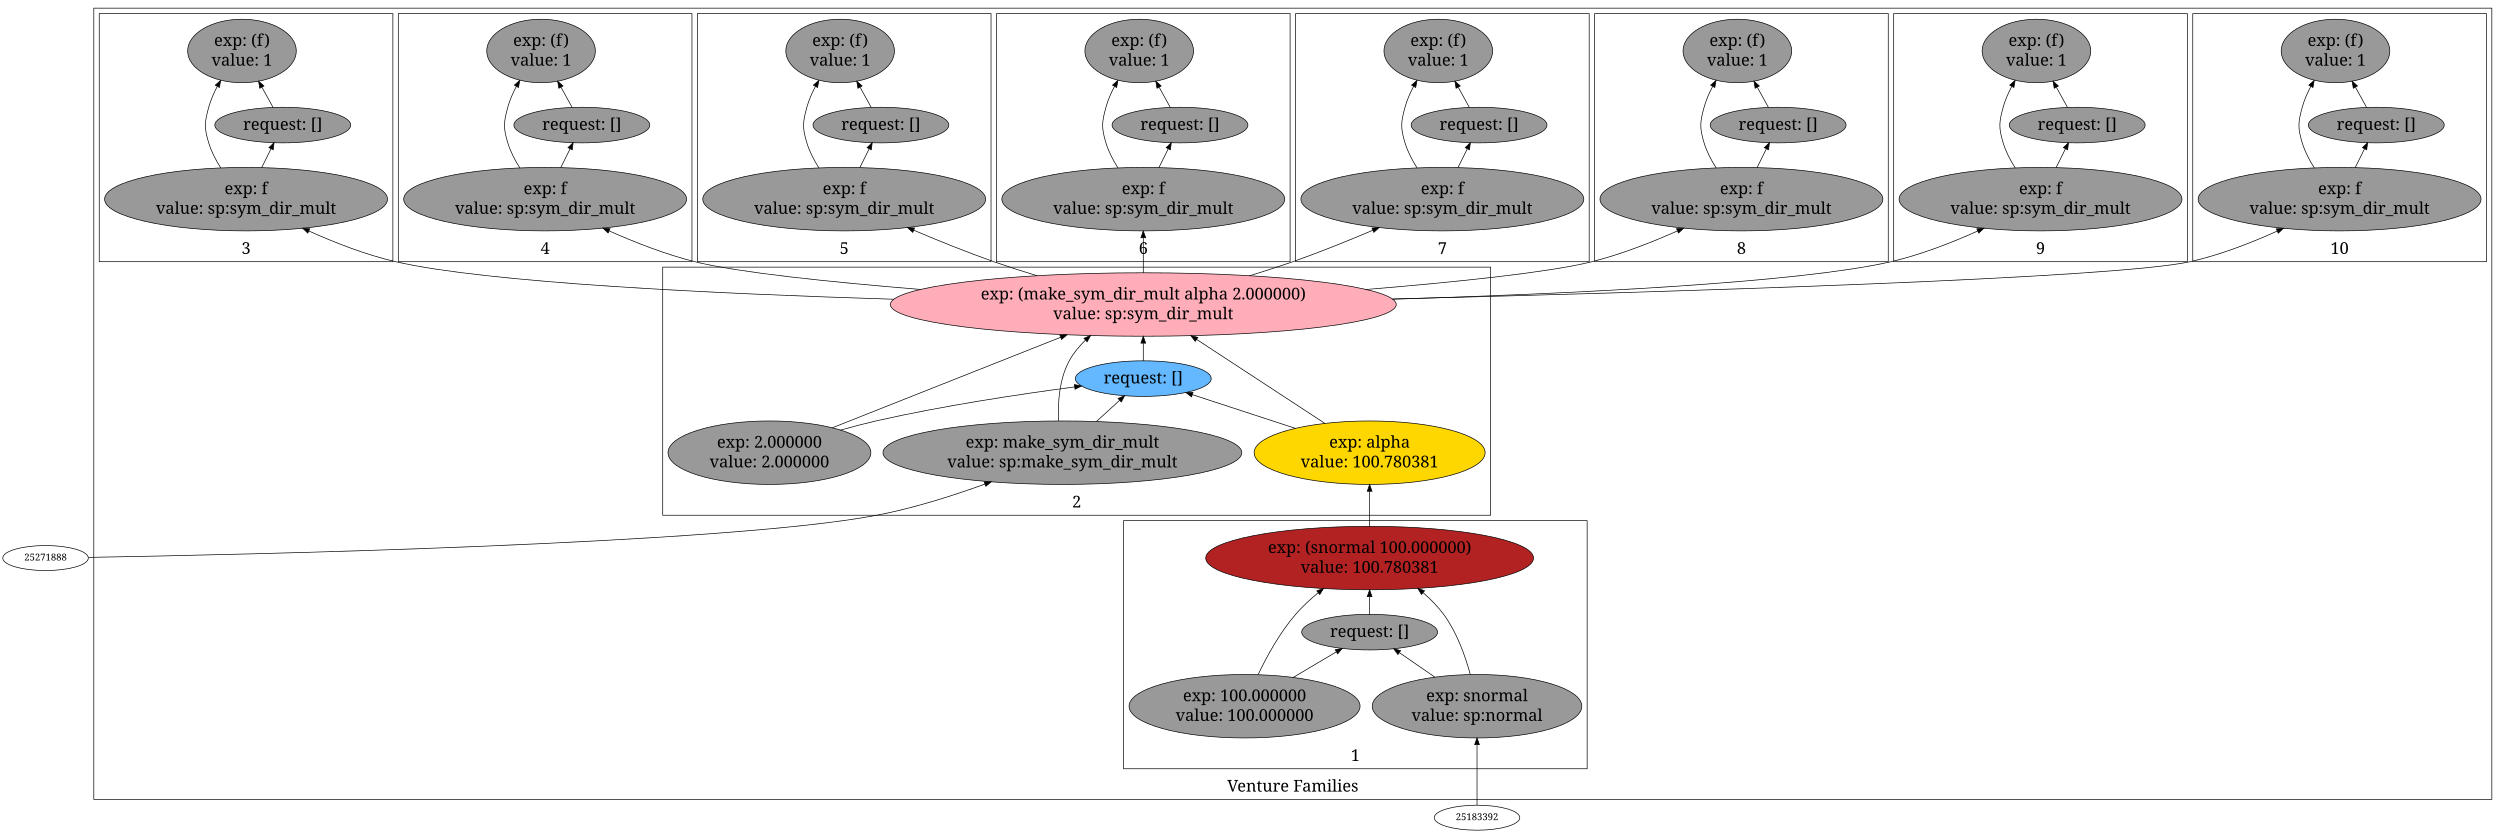
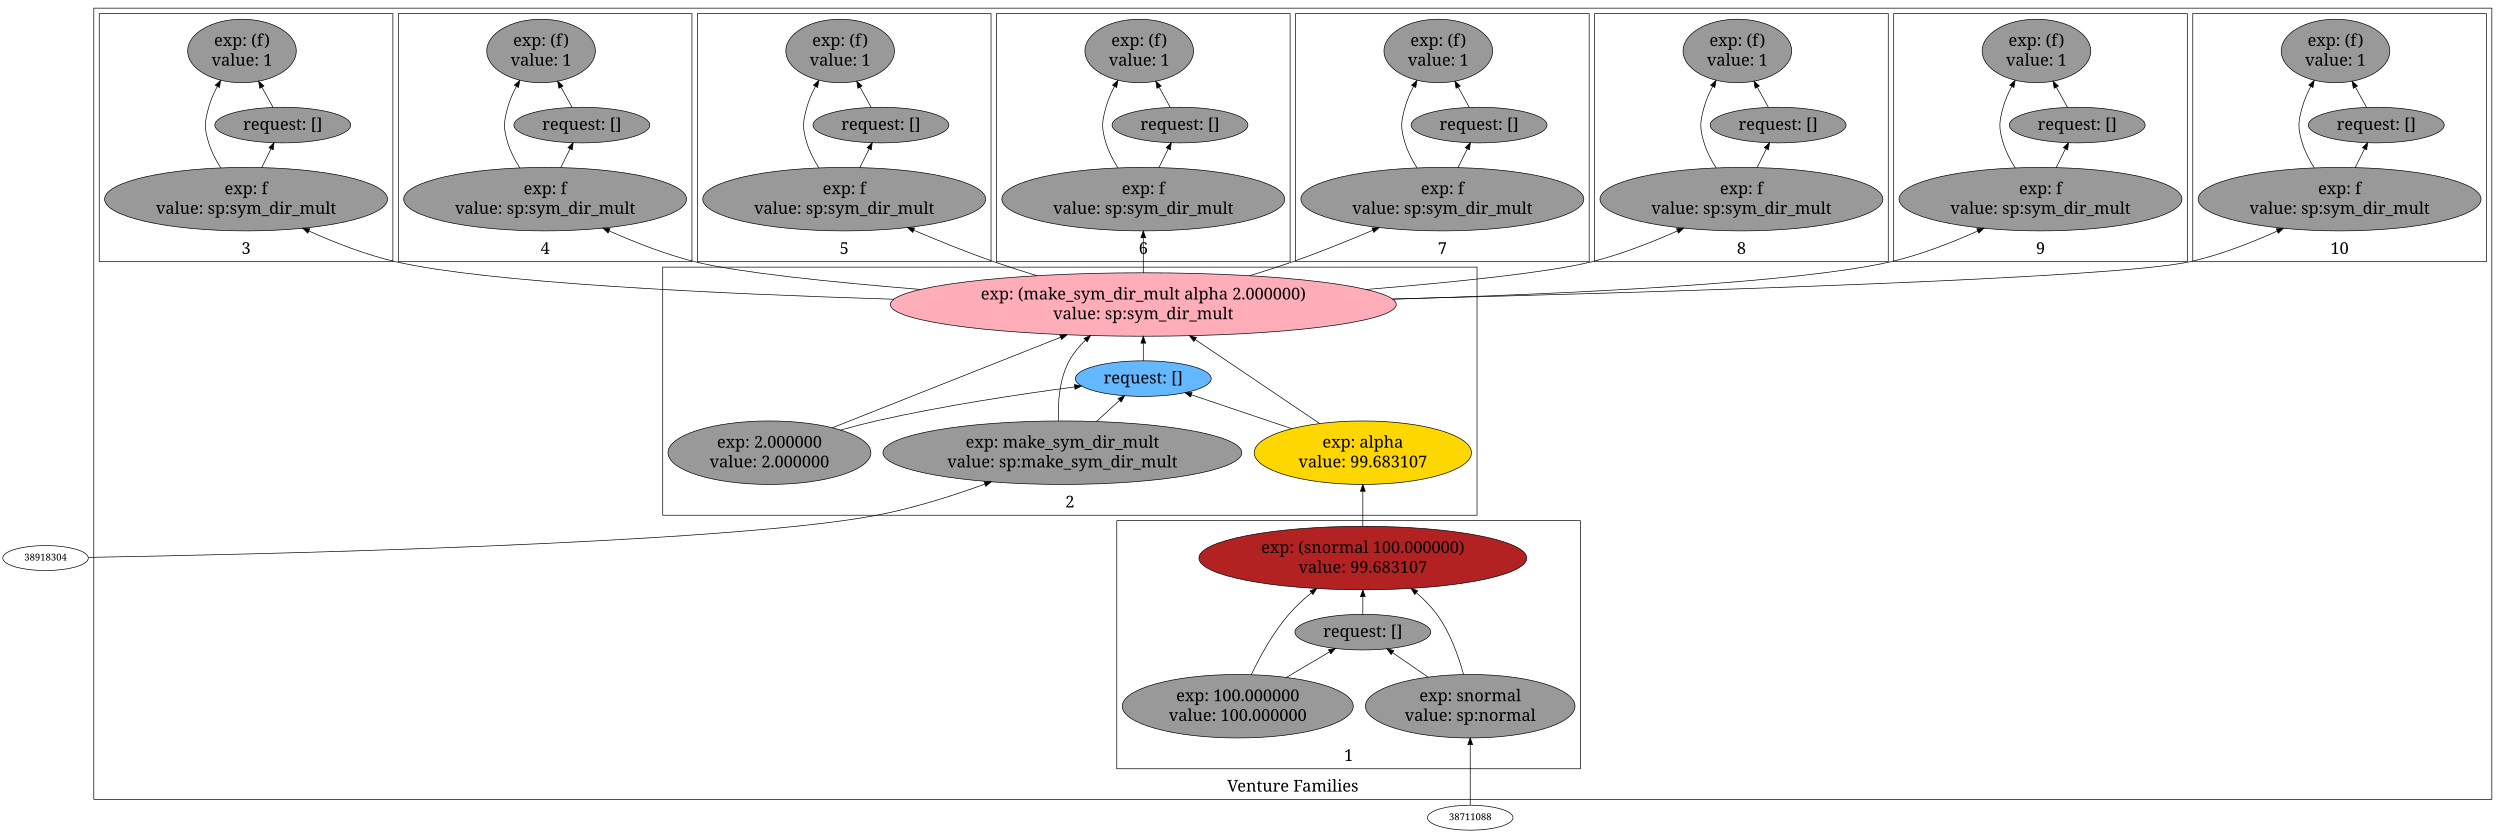
<svg xmlns="http://www.w3.org/2000/svg" width="3678pt" height="1226pt" viewBox="0.00 0.00 3678.00 1226.00">
  <g id="graph1" class="graph" transform="scale(1 1) rotate(0) translate(4 1222)">
    <polygon fill="white" stroke="white" points="-4,5 -4,-1222 3675,-1222 3675,5 -4,5" />
    <g id="graph2" class="cluster">
      <polygon fill="none" stroke="black" points="134,-46 134,-1210 3662,-1210 3662,-46 134,-46" />
      <text text-anchor="middle" x="1898" y="-57.4" font-family="Times Roman,serif" font-size="24.00">Venture Families</text>
    </g>
    <g id="graph3" class="cluster">
-       <polygon fill="none" stroke="black" points="1649,-91 1649,-456 2331,-456 2331,-91 1649,-91" />
-       <text text-anchor="middle" x="1990" y="-102.4" font-family="Times Roman,serif" font-size="24.00">1</text>
+       <polygon fill="none" stroke="black" points="1639,-91 1639,-456 2321,-456 2321,-91 1639,-91" />
+       <text text-anchor="middle" x="1980" y="-102.4" font-family="Times Roman,serif" font-size="24.00">1</text>
    </g>
    <g id="graph4" class="cluster">
-       <polygon fill="none" stroke="black" points="971,-464 971,-829 2189,-829 2189,-464 971,-464" />
-       <text text-anchor="middle" x="1580" y="-475.4" font-family="Times Roman,serif" font-size="24.00">2</text>
+       <polygon fill="none" stroke="black" points="971,-464 971,-829 2169,-829 2169,-464 971,-464" />
+       <text text-anchor="middle" x="1570" y="-475.4" font-family="Times Roman,serif" font-size="24.00">2</text>
    </g>
    <g id="graph5" class="cluster">
      <polygon fill="none" stroke="black" points="142,-837 142,-1202 574,-1202 574,-837 142,-837" />
      <text text-anchor="middle" x="358" y="-848.4" font-family="Times Roman,serif" font-size="24.00">3</text>
    </g>
    <g id="graph6" class="cluster">
      <polygon fill="none" stroke="black" points="582,-837 582,-1202 1014,-1202 1014,-837 582,-837" />
      <text text-anchor="middle" x="798" y="-848.4" font-family="Times Roman,serif" font-size="24.00">4</text>
    </g>
    <g id="graph7" class="cluster">
      <polygon fill="none" stroke="black" points="1022,-837 1022,-1202 1454,-1202 1454,-837 1022,-837" />
      <text text-anchor="middle" x="1238" y="-848.4" font-family="Times Roman,serif" font-size="24.00">5</text>
    </g>
    <g id="graph8" class="cluster">
      <polygon fill="none" stroke="black" points="1462,-837 1462,-1202 1894,-1202 1894,-837 1462,-837" />
      <text text-anchor="middle" x="1678" y="-848.4" font-family="Times Roman,serif" font-size="24.00">6</text>
    </g>
    <g id="graph9" class="cluster">
      <polygon fill="none" stroke="black" points="1902,-837 1902,-1202 2334,-1202 2334,-837 1902,-837" />
      <text text-anchor="middle" x="2118" y="-848.4" font-family="Times Roman,serif" font-size="24.00">7</text>
    </g>
    <g id="graph10" class="cluster">
      <polygon fill="none" stroke="black" points="2342,-837 2342,-1202 2774,-1202 2774,-837 2342,-837" />
      <text text-anchor="middle" x="2558" y="-848.4" font-family="Times Roman,serif" font-size="24.00">8</text>
    </g>
    <g id="graph11" class="cluster">
      <polygon fill="none" stroke="black" points="2782,-837 2782,-1202 3214,-1202 3214,-837 2782,-837" />
      <text text-anchor="middle" x="2998" y="-848.4" font-family="Times Roman,serif" font-size="24.00">9</text>
    </g>
    <g id="graph12" class="cluster">
      <polygon fill="none" stroke="black" points="3222,-837 3222,-1202 3654,-1202 3654,-837 3222,-837" />
      <text text-anchor="middle" x="3438" y="-848.4" font-family="Times Roman,serif" font-size="24.00">10</text>
    </g>
    <g id="node3" class="node">
-       <ellipse fill="firebrick" stroke="black" cx="2011" cy="-401" rx="241.123" ry="46.669" />
-       <text text-anchor="middle" x="2011" y="-408.4" font-family="Times Roman,serif" font-size="24.00">exp: (snormal 100.000000)</text>
-       <text text-anchor="middle" x="2011" y="-379.4" font-family="Times Roman,serif" font-size="24.00">value: 100.780381</text>
+       <ellipse fill="firebrick" stroke="black" cx="2001" cy="-401" rx="241.123" ry="46.669" />
+       <text text-anchor="middle" x="2001" y="-408.4" font-family="Times Roman,serif" font-size="24.00">exp: (snormal 100.000000)</text>
+       <text text-anchor="middle" x="2001" y="-379.4" font-family="Times Roman,serif" font-size="24.00">value: 99.683107</text>
    </g>
    <g id="node11" class="node">
-       <ellipse fill="gold" stroke="black" cx="2011" cy="-556" rx="169.913" ry="46.669" />
-       <text text-anchor="middle" x="2011" y="-563.4" font-family="Times Roman,serif" font-size="24.00">exp: alpha</text>
-       <text text-anchor="middle" x="2011" y="-534.4" font-family="Times Roman,serif" font-size="24.00">value: 100.780381</text>
-     </g>
-     <g id="edge31" class="edge">
-       <path fill="none" stroke="black" d="M2011,-447.505C2011,-463.677 2011,-482.005 2011,-498.933" />
-       <polygon fill="black" stroke="black" points="2007.5,-499.26 2011,-509.26 2014.5,-499.26 2007.5,-499.26" />
+       <ellipse fill="gold" stroke="black" cx="2001" cy="-556" rx="159.806" ry="46.669" />
+       <text text-anchor="middle" x="2001" y="-563.4" font-family="Times Roman,serif" font-size="24.00">exp: alpha</text>
+       <text text-anchor="middle" x="2001" y="-534.4" font-family="Times Roman,serif" font-size="24.00">value: 99.683107</text>
+     </g>
+     <g id="edge23" class="edge">
+       <path fill="none" stroke="black" d="M2001,-447.505C2001,-463.677 2001,-482.005 2001,-498.933" />
+       <polygon fill="black" stroke="black" points="1997.5,-499.26 2001,-509.26 2004.5,-499.26 1997.5,-499.26" />
    </g>
    <g id="node4" class="node">
-       <ellipse fill="#999999" stroke="black" cx="2011" cy="-292" rx="99.91" ry="26.163" />
-       <text text-anchor="middle" x="2011" y="-284.9" font-family="Times Roman,serif" font-size="24.00">request: []</text>
-     </g>
-     <g id="edge105" class="edge">
-       <path fill="none" stroke="black" d="M2011,-318.108C2011,-325.979 2011,-334.946 2011,-344.005" />
-       <polygon fill="black" stroke="black" points="2007.5,-344.218 2011,-354.218 2014.5,-344.218 2007.5,-344.218" />
+       <ellipse fill="#999999" stroke="black" cx="2001" cy="-292" rx="99.91" ry="26.163" />
+       <text text-anchor="middle" x="2001" y="-284.9" font-family="Times Roman,serif" font-size="24.00">request: []</text>
+     </g>
+     <g id="edge97" class="edge">
+       <path fill="none" stroke="black" d="M2001,-318.108C2001,-325.979 2001,-334.946 2001,-344.005" />
+       <polygon fill="black" stroke="black" points="1997.5,-344.218 2001,-354.218 2004.5,-344.218 1997.5,-344.218" />
    </g>
    <g id="node5" class="node">
-       <ellipse fill="#999999" stroke="black" cx="2169" cy="-183" rx="154.149" ry="46.669" />
-       <text text-anchor="middle" x="2169" y="-190.4" font-family="Times Roman,serif" font-size="24.00">exp: snormal</text>
-       <text text-anchor="middle" x="2169" y="-161.4" font-family="Times Roman,serif" font-size="24.00">value: sp:normal</text>
+       <ellipse fill="#999999" stroke="black" cx="2159" cy="-183" rx="154.149" ry="46.669" />
+       <text text-anchor="middle" x="2159" y="-190.4" font-family="Times Roman,serif" font-size="24.00">exp: snormal</text>
+       <text text-anchor="middle" x="2159" y="-161.4" font-family="Times Roman,serif" font-size="24.00">value: sp:normal</text>
+     </g>
+     <g id="edge87" class="edge">
+       <path fill="none" stroke="black" d="M2149.12,-229.623C2141.63,-257.217 2129.28,-291.787 2110,-318 2101.47,-329.599 2090.88,-340.353 2079.68,-350.014" />
+       <polygon fill="black" stroke="black" points="2077.3,-347.44 2071.85,-356.524 2081.78,-352.823 2077.3,-347.44" />
+     </g>
+     <g id="edge89" class="edge">
+       <path fill="none" stroke="black" d="M2097.01,-225.767C2079.65,-237.744 2061.14,-250.514 2045.05,-261.614" />
+       <polygon fill="black" stroke="black" points="2042.62,-259.033 2036.38,-267.592 2046.6,-264.795 2042.62,-259.033" />
+     </g>
+     <g id="node6" class="node">
+       <ellipse fill="#999999" stroke="black" cx="1817" cy="-183" rx="169.913" ry="46.669" />
+       <text text-anchor="middle" x="1817" y="-190.4" font-family="Times Roman,serif" font-size="24.00">exp: 100.000000</text>
+       <text text-anchor="middle" x="1817" y="-161.4" font-family="Times Roman,serif" font-size="24.00">value: 100.000000</text>
+     </g>
+     <g id="edge93" class="edge">
+       <path fill="none" stroke="black" d="M1836.89,-229.45C1850.06,-256.982 1869.1,-291.547 1892,-318 1901.83,-329.359 1913.45,-340.165 1925.37,-350" />
+       <polygon fill="black" stroke="black" points="1923.25,-352.783 1933.23,-356.319 1927.63,-347.326 1923.25,-352.783" />
    </g>
    <g id="edge95" class="edge">
-       <path fill="none" stroke="black" d="M2159.12,-229.623C2151.63,-257.217 2139.28,-291.787 2120,-318 2111.47,-329.599 2100.88,-340.353 2089.68,-350.014" />
-       <polygon fill="black" stroke="black" points="2087.3,-347.44 2081.85,-356.524 2091.78,-352.823 2087.3,-347.44" />
-     </g>
-     <g id="edge97" class="edge">
-       <path fill="none" stroke="black" d="M2107.01,-225.767C2089.65,-237.744 2071.14,-250.514 2055.05,-261.614" />
-       <polygon fill="black" stroke="black" points="2052.62,-259.033 2046.38,-267.592 2056.6,-264.795 2052.62,-259.033" />
-     </g>
-     <g id="node6" class="node">
-       <ellipse fill="#999999" stroke="black" cx="1827" cy="-183" rx="169.913" ry="46.669" />
-       <text text-anchor="middle" x="1827" y="-190.4" font-family="Times Roman,serif" font-size="24.00">exp: 100.000000</text>
-       <text text-anchor="middle" x="1827" y="-161.4" font-family="Times Roman,serif" font-size="24.00">value: 100.000000</text>
-     </g>
-     <g id="edge101" class="edge">
-       <path fill="none" stroke="black" d="M1846.89,-229.45C1860.06,-256.982 1879.1,-291.547 1902,-318 1911.83,-329.359 1923.45,-340.165 1935.37,-350" />
-       <polygon fill="black" stroke="black" points="1933.25,-352.783 1943.23,-356.319 1937.63,-347.326 1933.25,-352.783" />
-     </g>
-     <g id="edge103" class="edge">
-       <path fill="none" stroke="black" d="M1898.4,-225.298C1919.69,-237.909 1942.53,-251.438 1962.03,-262.993" />
-       <polygon fill="black" stroke="black" points="1960.36,-266.067 1970.74,-268.153 1963.92,-260.045 1960.36,-266.067" />
+       <path fill="none" stroke="black" d="M1888.4,-225.298C1909.69,-237.909 1932.53,-251.438 1952.03,-262.993" />
+       <polygon fill="black" stroke="black" points="1950.36,-266.067 1960.74,-268.153 1953.92,-260.045 1950.36,-266.067" />
    </g>
    <g id="node8" class="node">
      <ellipse fill="#ffaeb9" stroke="black" cx="1678" cy="-774" rx="372.145" ry="46.669" />
      <text text-anchor="middle" x="1678" y="-781.4" font-family="Times Roman,serif" font-size="24.00">exp: (make_sym_dir_mult alpha 2.000000)</text>
      <text text-anchor="middle" x="1678" y="-752.4" font-family="Times Roman,serif" font-size="24.00">value: sp:sym_dir_mult</text>
    </g>
    <g id="node16" class="node">
      <ellipse fill="#999999" stroke="black" cx="358" cy="-929" rx="208.096" ry="46.669" />
      <text text-anchor="middle" x="358" y="-936.4" font-family="Times Roman,serif" font-size="24.00">exp: f</text>
      <text text-anchor="middle" x="358" y="-907.4" font-family="Times Roman,serif" font-size="24.00">value: sp:sym_dir_mult</text>
    </g>
-     <g id="edge43" class="edge">
+     <g id="edge67" class="edge">
      <path fill="none" stroke="black" d="M1311.09,-781.748C1046.35,-789.847 712.786,-805.917 578,-837 534.584,-847.012 488.791,-864.866 450.292,-882.198" />
      <polygon fill="black" stroke="black" points="448.826,-879.02 441.178,-886.352 451.729,-885.389 448.826,-879.02" />
    </g>
    <g id="node20" class="node">
      <ellipse fill="#999999" stroke="black" cx="798" cy="-929" rx="208.096" ry="46.669" />
      <text text-anchor="middle" x="798" y="-936.4" font-family="Times Roman,serif" font-size="24.00">exp: f</text>
      <text text-anchor="middle" x="798" y="-907.4" font-family="Times Roman,serif" font-size="24.00">value: sp:sym_dir_mult</text>
    </g>
-     <g id="edge17" class="edge">
+     <g id="edge75" class="edge">
      <path fill="none" stroke="black" d="M1350.62,-796.101C1217.97,-806.964 1081.29,-821.134 1018,-837 975.52,-847.649 930.581,-865.207 892.47,-882.145" />
      <polygon fill="black" stroke="black" points="890.618,-879.14 882.934,-886.433 893.489,-885.524 890.618,-879.14" />
    </g>
    <g id="node24" class="node">
      <ellipse fill="#999999" stroke="black" cx="1238" cy="-929" rx="208.096" ry="46.669" />
      <text text-anchor="middle" x="1238" y="-936.4" font-family="Times Roman,serif" font-size="24.00">exp: f</text>
      <text text-anchor="middle" x="1238" y="-907.4" font-family="Times Roman,serif" font-size="24.00">value: sp:sym_dir_mult</text>
    </g>
-     <g id="edge51" class="edge">
+     <g id="edge83" class="edge">
      <path fill="none" stroke="black" d="M1521.94,-816.234C1500.33,-822.794 1478.52,-829.797 1458,-837 1419.02,-850.68 1377,-867.674 1340.23,-883.321" />
      <polygon fill="black" stroke="black" points="1338.82,-880.117 1331,-887.267 1341.57,-886.554 1338.82,-880.117" />
    </g>
    <g id="node28" class="node">
      <ellipse fill="#999999" stroke="black" cx="1678" cy="-929" rx="208.096" ry="46.669" />
      <text text-anchor="middle" x="1678" y="-936.4" font-family="Times Roman,serif" font-size="24.00">exp: f</text>
      <text text-anchor="middle" x="1678" y="-907.4" font-family="Times Roman,serif" font-size="24.00">value: sp:sym_dir_mult</text>
    </g>
-     <g id="edge59" class="edge">
+     <g id="edge103" class="edge">
      <path fill="none" stroke="black" d="M1678,-820.505C1678,-836.677 1678,-855.005 1678,-871.933" />
      <polygon fill="black" stroke="black" points="1674.5,-872.26 1678,-882.26 1681.5,-872.26 1674.5,-872.26" />
    </g>
    <g id="node32" class="node">
      <ellipse fill="#999999" stroke="black" cx="2118" cy="-929" rx="208.096" ry="46.669" />
      <text text-anchor="middle" x="2118" y="-936.4" font-family="Times Roman,serif" font-size="24.00">exp: f</text>
      <text text-anchor="middle" x="2118" y="-907.4" font-family="Times Roman,serif" font-size="24.00">value: sp:sym_dir_mult</text>
    </g>
-     <g id="edge67" class="edge">
+     <g id="edge51" class="edge">
      <path fill="none" stroke="black" d="M1834.06,-816.234C1855.67,-822.794 1877.48,-829.797 1898,-837 1936.98,-850.68 1979,-867.674 2015.77,-883.321" />
      <polygon fill="black" stroke="black" points="2014.43,-886.554 2025,-887.267 2017.18,-880.117 2014.43,-886.554" />
    </g>
    <g id="node36" class="node">
      <ellipse fill="#999999" stroke="black" cx="2558" cy="-929" rx="208.096" ry="46.669" />
      <text text-anchor="middle" x="2558" y="-936.4" font-family="Times Roman,serif" font-size="24.00">exp: f</text>
      <text text-anchor="middle" x="2558" y="-907.4" font-family="Times Roman,serif" font-size="24.00">value: sp:sym_dir_mult</text>
    </g>
-     <g id="edge83" class="edge">
+     <g id="edge59" class="edge">
      <path fill="none" stroke="black" d="M2005.38,-796.101C2138.03,-806.964 2274.71,-821.134 2338,-837 2380.48,-847.649 2425.42,-865.207 2463.53,-882.145" />
      <polygon fill="black" stroke="black" points="2462.51,-885.524 2473.07,-886.433 2465.38,-879.14 2462.51,-885.524" />
    </g>
    <g id="node40" class="node">
      <ellipse fill="#999999" stroke="black" cx="2998" cy="-929" rx="208.096" ry="46.669" />
      <text text-anchor="middle" x="2998" y="-936.4" font-family="Times Roman,serif" font-size="24.00">exp: f</text>
      <text text-anchor="middle" x="2998" y="-907.4" font-family="Times Roman,serif" font-size="24.00">value: sp:sym_dir_mult</text>
    </g>
-     <g id="edge91" class="edge">
+     <g id="edge43" class="edge">
      <path fill="none" stroke="black" d="M2044.91,-781.748C2309.65,-789.847 2643.21,-805.917 2778,-837 2821.42,-847.012 2867.21,-864.866 2905.71,-882.198" />
      <polygon fill="black" stroke="black" points="2904.27,-885.389 2914.82,-886.352 2907.17,-879.02 2904.27,-885.389" />
    </g>
    <g id="node44" class="node">
      <ellipse fill="#999999" stroke="black" cx="3438" cy="-929" rx="208.096" ry="46.669" />
      <text text-anchor="middle" x="3438" y="-936.4" font-family="Times Roman,serif" font-size="24.00">exp: f</text>
      <text text-anchor="middle" x="3438" y="-907.4" font-family="Times Roman,serif" font-size="24.00">value: sp:sym_dir_mult</text>
    </g>
-     <g id="edge75" class="edge">
+     <g id="edge35" class="edge">
      <path fill="none" stroke="black" d="M2044.57,-782.196C2463.83,-792.642 3106.94,-812.341 3218,-837 3261.68,-846.699 3307.7,-864.608 3346.29,-882.065" />
      <polygon fill="black" stroke="black" points="3344.87,-885.266 3355.42,-886.25 3347.79,-878.902 3344.87,-885.266" />
    </g>
    <g id="node9" class="node">
      <ellipse fill="#63b8ff" stroke="black" cx="1678" cy="-665" rx="99.91" ry="26.163" />
      <text text-anchor="middle" x="1678" y="-657.9" font-family="Times Roman,serif" font-size="24.00">request: []</text>
    </g>
-     <g id="edge37" class="edge">
+     <g id="edge29" class="edge">
      <path fill="none" stroke="black" d="M1678,-691.108C1678,-698.979 1678,-707.946 1678,-717.005" />
      <polygon fill="black" stroke="black" points="1674.5,-717.218 1678,-727.218 1681.5,-717.218 1674.5,-717.218" />
    </g>
    <g id="node10" class="node">
      <ellipse fill="#999999" stroke="black" cx="1559" cy="-556" rx="263.958" ry="46.669" />
      <text text-anchor="middle" x="1559" y="-563.4" font-family="Times Roman,serif" font-size="24.00">exp: make_sym_dir_mult</text>
      <text text-anchor="middle" x="1559" y="-534.4" font-family="Times Roman,serif" font-size="24.00">value: sp:make_sym_dir_mult</text>
    </g>
-     <g id="edge21" class="edge">
+     <g id="edge13" class="edge">
      <path fill="none" stroke="black" d="M1553.28,-602.716C1552.1,-630.015 1554.49,-664.247 1569,-691 1575.14,-702.33 1583.57,-712.582 1593.04,-721.705" />
      <polygon fill="black" stroke="black" points="1590.71,-724.318 1600.46,-728.46 1595.42,-719.141 1590.71,-724.318" />
    </g>
-     <g id="edge23" class="edge">
+     <g id="edge15" class="edge">
      <path fill="none" stroke="black" d="M1609.12,-601.91C1620.57,-612.397 1632.5,-623.32 1643.14,-633.071" />
      <polygon fill="black" stroke="black" points="1640.9,-635.768 1650.64,-639.942 1645.63,-630.606 1640.9,-635.768" />
    </g>
-     <g id="edge27" class="edge">
-       <path fill="none" stroke="black" d="M1945.21,-599.07C1891.03,-634.537 1814.07,-684.921 1756.64,-722.515" />
-       <polygon fill="black" stroke="black" points="1754.41,-719.794 1747.96,-728.199 1758.25,-725.65 1754.41,-719.794" />
-     </g>
-     <g id="edge29" class="edge">
-       <path fill="none" stroke="black" d="M1901.96,-591.691C1852.13,-608.003 1794.47,-626.877 1750.13,-641.389" />
-       <polygon fill="black" stroke="black" points="1749.01,-638.073 1740.6,-644.51 1751.19,-644.725 1749.01,-638.073" />
+     <g id="edge19" class="edge">
+       <path fill="none" stroke="black" d="M1937.57,-598.81C1885.06,-634.252 1810.28,-684.721 1754.46,-722.393" />
+       <polygon fill="black" stroke="black" points="1752.35,-719.594 1746.02,-728.09 1756.27,-725.396 1752.35,-719.594" />
+     </g>
+     <g id="edge21" class="edge">
+       <path fill="none" stroke="black" d="M1896.58,-591.239C1848.26,-607.545 1792.11,-626.493 1748.82,-641.1" />
+       <polygon fill="black" stroke="black" points="1747.59,-637.823 1739.23,-644.337 1749.82,-644.456 1747.59,-637.823" />
    </g>
    <g id="node12" class="node">
      <ellipse fill="#999999" stroke="black" cx="1128" cy="-556" rx="149.2" ry="46.669" />
      <text text-anchor="middle" x="1128" y="-563.4" font-family="Times Roman,serif" font-size="24.00">exp: 2.000000</text>
      <text text-anchor="middle" x="1128" y="-534.4" font-family="Times Roman,serif" font-size="24.00">value: 2.000000</text>
    </g>
-     <g id="edge33" class="edge">
+     <g id="edge25" class="edge">
      <path fill="none" stroke="black" d="M1220.37,-592.611C1312.64,-629.187 1454.99,-685.608 1556.41,-725.806" />
      <polygon fill="black" stroke="black" points="1555.2,-729.091 1565.79,-729.522 1557.78,-722.584 1555.2,-729.091" />
    </g>
-     <g id="edge35" class="edge">
+     <g id="edge27" class="edge">
      <path fill="none" stroke="black" d="M1232.45,-589.184C1250.21,-594.219 1268.56,-599.044 1286,-603 1383.95,-625.212 1497.44,-642.23 1577.03,-652.768" />
      <polygon fill="black" stroke="black" points="1576.68,-656.252 1587.05,-654.084 1577.59,-649.312 1576.68,-656.252" />
    </g>
    <g id="node14" class="node">
      <ellipse fill="#999999" stroke="black" cx="352" cy="-1147" rx="79.903" ry="46.669" />
      <text text-anchor="middle" x="352" y="-1154.4" font-family="Times Roman,serif" font-size="24.00">exp: (f)</text>
      <text text-anchor="middle" x="352" y="-1125.4" font-family="Times Roman,serif" font-size="24.00">value: 1</text>
    </g>
    <g id="node15" class="node">
      <ellipse fill="#999999" stroke="black" cx="412" cy="-1038" rx="99.91" ry="26.163" />
      <text text-anchor="middle" x="412" y="-1030.9" font-family="Times Roman,serif" font-size="24.00">request: []</text>
    </g>
-     <g id="edge45" class="edge">
+     <g id="edge69" class="edge">
      <path fill="none" stroke="black" d="M397.781,-1063.83C392.849,-1072.79 387.122,-1083.19 381.423,-1093.55" />
      <polygon fill="black" stroke="black" points="378.198,-1092.15 376.442,-1102.6 384.331,-1095.52 378.198,-1092.15" />
    </g>
-     <g id="edge39" class="edge">
+     <g id="edge63" class="edge">
      <path fill="none" stroke="black" d="M320.847,-974.855C313.514,-986.341 306.889,-999.09 303,-1012 296.334,-1034.13 296.91,-1041.71 303,-1064 305.869,-1074.5 310.447,-1085.03 315.678,-1094.89" />
      <polygon fill="black" stroke="black" points="312.694,-1096.73 320.635,-1103.74 318.8,-1093.31 312.694,-1096.73" />
    </g>
-     <g id="edge41" class="edge">
+     <g id="edge65" class="edge">
      <path fill="none" stroke="black" d="M380.901,-975.226C385.503,-984.515 390.267,-994.133 394.643,-1002.96" />
      <polygon fill="black" stroke="black" points="391.637,-1004.78 399.212,-1012.19 397.909,-1001.67 391.637,-1004.78" />
    </g>
    <g id="node18" class="node">
      <ellipse fill="#999999" stroke="black" cx="792" cy="-1147" rx="79.903" ry="46.669" />
      <text text-anchor="middle" x="792" y="-1154.4" font-family="Times Roman,serif" font-size="24.00">exp: (f)</text>
      <text text-anchor="middle" x="792" y="-1125.4" font-family="Times Roman,serif" font-size="24.00">value: 1</text>
    </g>
    <g id="node19" class="node">
      <ellipse fill="#999999" stroke="black" cx="852" cy="-1038" rx="99.91" ry="26.163" />
      <text text-anchor="middle" x="852" y="-1030.9" font-family="Times Roman,serif" font-size="24.00">request: []</text>
    </g>
-     <g id="edge19" class="edge">
+     <g id="edge77" class="edge">
      <path fill="none" stroke="black" d="M837.781,-1063.83C832.849,-1072.79 827.122,-1083.19 821.423,-1093.55" />
      <polygon fill="black" stroke="black" points="818.198,-1092.15 816.442,-1102.6 824.331,-1095.52 818.198,-1092.15" />
    </g>
-     <g id="edge13" class="edge">
+     <g id="edge71" class="edge">
      <path fill="none" stroke="black" d="M760.847,-974.855C753.514,-986.341 746.889,-999.09 743,-1012 736.334,-1034.13 736.91,-1041.71 743,-1064 745.869,-1074.5 750.447,-1085.03 755.678,-1094.89" />
      <polygon fill="black" stroke="black" points="752.694,-1096.73 760.635,-1103.74 758.8,-1093.31 752.694,-1096.73" />
    </g>
-     <g id="edge15" class="edge">
+     <g id="edge73" class="edge">
      <path fill="none" stroke="black" d="M820.901,-975.226C825.503,-984.515 830.267,-994.133 834.643,-1002.96" />
      <polygon fill="black" stroke="black" points="831.637,-1004.78 839.212,-1012.19 837.909,-1001.67 831.637,-1004.78" />
    </g>
    <g id="node22" class="node">
      <ellipse fill="#999999" stroke="black" cx="1232" cy="-1147" rx="79.903" ry="46.669" />
      <text text-anchor="middle" x="1232" y="-1154.4" font-family="Times Roman,serif" font-size="24.00">exp: (f)</text>
      <text text-anchor="middle" x="1232" y="-1125.4" font-family="Times Roman,serif" font-size="24.00">value: 1</text>
    </g>
    <g id="node23" class="node">
      <ellipse fill="#999999" stroke="black" cx="1292" cy="-1038" rx="99.91" ry="26.163" />
      <text text-anchor="middle" x="1292" y="-1030.9" font-family="Times Roman,serif" font-size="24.00">request: []</text>
    </g>
-     <g id="edge53" class="edge">
+     <g id="edge85" class="edge">
      <path fill="none" stroke="black" d="M1277.78,-1063.83C1272.85,-1072.79 1267.12,-1083.19 1261.42,-1093.55" />
      <polygon fill="black" stroke="black" points="1258.2,-1092.15 1256.44,-1102.6 1264.33,-1095.52 1258.2,-1092.15" />
    </g>
-     <g id="edge47" class="edge">
+     <g id="edge79" class="edge">
      <path fill="none" stroke="black" d="M1200.85,-974.855C1193.51,-986.341 1186.89,-999.09 1183,-1012 1176.33,-1034.13 1176.91,-1041.71 1183,-1064 1185.87,-1074.5 1190.45,-1085.03 1195.68,-1094.89" />
      <polygon fill="black" stroke="black" points="1192.69,-1096.73 1200.64,-1103.74 1198.8,-1093.31 1192.69,-1096.73" />
    </g>
-     <g id="edge49" class="edge">
+     <g id="edge81" class="edge">
      <path fill="none" stroke="black" d="M1260.9,-975.226C1265.5,-984.515 1270.27,-994.133 1274.64,-1002.96" />
      <polygon fill="black" stroke="black" points="1271.64,-1004.78 1279.21,-1012.19 1277.91,-1001.67 1271.64,-1004.78" />
    </g>
    <g id="node26" class="node">
      <ellipse fill="#999999" stroke="black" cx="1672" cy="-1147" rx="79.903" ry="46.669" />
      <text text-anchor="middle" x="1672" y="-1154.4" font-family="Times Roman,serif" font-size="24.00">exp: (f)</text>
      <text text-anchor="middle" x="1672" y="-1125.4" font-family="Times Roman,serif" font-size="24.00">value: 1</text>
    </g>
    <g id="node27" class="node">
      <ellipse fill="#999999" stroke="black" cx="1732" cy="-1038" rx="99.91" ry="26.163" />
      <text text-anchor="middle" x="1732" y="-1030.9" font-family="Times Roman,serif" font-size="24.00">request: []</text>
    </g>
-     <g id="edge61" class="edge">
+     <g id="edge105" class="edge">
      <path fill="none" stroke="black" d="M1717.78,-1063.83C1712.85,-1072.79 1707.12,-1083.19 1701.42,-1093.55" />
      <polygon fill="black" stroke="black" points="1698.2,-1092.15 1696.44,-1102.6 1704.33,-1095.52 1698.2,-1092.15" />
    </g>
-     <g id="edge55" class="edge">
+     <g id="edge99" class="edge">
      <path fill="none" stroke="black" d="M1640.85,-974.855C1633.51,-986.341 1626.89,-999.09 1623,-1012 1616.33,-1034.13 1616.91,-1041.71 1623,-1064 1625.87,-1074.5 1630.45,-1085.03 1635.68,-1094.89" />
      <polygon fill="black" stroke="black" points="1632.69,-1096.73 1640.64,-1103.74 1638.8,-1093.31 1632.69,-1096.73" />
    </g>
-     <g id="edge57" class="edge">
+     <g id="edge101" class="edge">
      <path fill="none" stroke="black" d="M1700.9,-975.226C1705.5,-984.515 1710.27,-994.133 1714.64,-1002.96" />
      <polygon fill="black" stroke="black" points="1711.64,-1004.78 1719.21,-1012.19 1717.91,-1001.67 1711.64,-1004.78" />
    </g>
    <g id="node30" class="node">
      <ellipse fill="#999999" stroke="black" cx="2112" cy="-1147" rx="79.903" ry="46.669" />
      <text text-anchor="middle" x="2112" y="-1154.4" font-family="Times Roman,serif" font-size="24.00">exp: (f)</text>
      <text text-anchor="middle" x="2112" y="-1125.4" font-family="Times Roman,serif" font-size="24.00">value: 1</text>
    </g>
    <g id="node31" class="node">
      <ellipse fill="#999999" stroke="black" cx="2172" cy="-1038" rx="99.91" ry="26.163" />
      <text text-anchor="middle" x="2172" y="-1030.9" font-family="Times Roman,serif" font-size="24.00">request: []</text>
    </g>
-     <g id="edge69" class="edge">
+     <g id="edge53" class="edge">
      <path fill="none" stroke="black" d="M2157.78,-1063.83C2152.85,-1072.79 2147.12,-1083.19 2141.42,-1093.55" />
      <polygon fill="black" stroke="black" points="2138.2,-1092.15 2136.44,-1102.6 2144.33,-1095.52 2138.2,-1092.15" />
    </g>
-     <g id="edge63" class="edge">
+     <g id="edge47" class="edge">
      <path fill="none" stroke="black" d="M2080.85,-974.855C2073.51,-986.341 2066.89,-999.09 2063,-1012 2056.33,-1034.13 2056.91,-1041.71 2063,-1064 2065.87,-1074.5 2070.45,-1085.03 2075.68,-1094.89" />
      <polygon fill="black" stroke="black" points="2072.69,-1096.73 2080.64,-1103.74 2078.8,-1093.31 2072.69,-1096.73" />
    </g>
-     <g id="edge65" class="edge">
+     <g id="edge49" class="edge">
      <path fill="none" stroke="black" d="M2140.9,-975.226C2145.5,-984.515 2150.27,-994.133 2154.64,-1002.96" />
      <polygon fill="black" stroke="black" points="2151.64,-1004.78 2159.21,-1012.19 2157.91,-1001.67 2151.64,-1004.78" />
    </g>
    <g id="node34" class="node">
      <ellipse fill="#999999" stroke="black" cx="2552" cy="-1147" rx="79.903" ry="46.669" />
      <text text-anchor="middle" x="2552" y="-1154.4" font-family="Times Roman,serif" font-size="24.00">exp: (f)</text>
      <text text-anchor="middle" x="2552" y="-1125.4" font-family="Times Roman,serif" font-size="24.00">value: 1</text>
    </g>
    <g id="node35" class="node">
      <ellipse fill="#999999" stroke="black" cx="2612" cy="-1038" rx="99.91" ry="26.163" />
      <text text-anchor="middle" x="2612" y="-1030.9" font-family="Times Roman,serif" font-size="24.00">request: []</text>
    </g>
-     <g id="edge85" class="edge">
+     <g id="edge61" class="edge">
      <path fill="none" stroke="black" d="M2597.78,-1063.83C2592.85,-1072.79 2587.12,-1083.19 2581.42,-1093.55" />
      <polygon fill="black" stroke="black" points="2578.2,-1092.15 2576.44,-1102.6 2584.33,-1095.52 2578.2,-1092.15" />
    </g>
-     <g id="edge79" class="edge">
+     <g id="edge55" class="edge">
      <path fill="none" stroke="black" d="M2520.85,-974.855C2513.51,-986.341 2506.89,-999.09 2503,-1012 2496.33,-1034.13 2496.91,-1041.71 2503,-1064 2505.87,-1074.5 2510.45,-1085.03 2515.68,-1094.89" />
      <polygon fill="black" stroke="black" points="2512.69,-1096.73 2520.64,-1103.74 2518.8,-1093.31 2512.69,-1096.73" />
    </g>
-     <g id="edge81" class="edge">
+     <g id="edge57" class="edge">
      <path fill="none" stroke="black" d="M2580.9,-975.226C2585.5,-984.515 2590.27,-994.133 2594.64,-1002.96" />
      <polygon fill="black" stroke="black" points="2591.64,-1004.78 2599.21,-1012.19 2597.91,-1001.67 2591.64,-1004.78" />
    </g>
    <g id="node38" class="node">
      <ellipse fill="#999999" stroke="black" cx="2992" cy="-1147" rx="79.903" ry="46.669" />
      <text text-anchor="middle" x="2992" y="-1154.4" font-family="Times Roman,serif" font-size="24.00">exp: (f)</text>
      <text text-anchor="middle" x="2992" y="-1125.4" font-family="Times Roman,serif" font-size="24.00">value: 1</text>
    </g>
    <g id="node39" class="node">
      <ellipse fill="#999999" stroke="black" cx="3052" cy="-1038" rx="99.91" ry="26.163" />
      <text text-anchor="middle" x="3052" y="-1030.9" font-family="Times Roman,serif" font-size="24.00">request: []</text>
    </g>
-     <g id="edge93" class="edge">
+     <g id="edge45" class="edge">
      <path fill="none" stroke="black" d="M3037.78,-1063.83C3032.85,-1072.79 3027.12,-1083.19 3021.42,-1093.55" />
      <polygon fill="black" stroke="black" points="3018.2,-1092.15 3016.44,-1102.6 3024.33,-1095.52 3018.2,-1092.15" />
    </g>
-     <g id="edge87" class="edge">
+     <g id="edge39" class="edge">
      <path fill="none" stroke="black" d="M2960.85,-974.855C2953.51,-986.341 2946.89,-999.09 2943,-1012 2936.33,-1034.13 2936.91,-1041.71 2943,-1064 2945.87,-1074.5 2950.45,-1085.03 2955.68,-1094.89" />
      <polygon fill="black" stroke="black" points="2952.69,-1096.73 2960.64,-1103.74 2958.8,-1093.31 2952.69,-1096.73" />
    </g>
-     <g id="edge89" class="edge">
+     <g id="edge41" class="edge">
      <path fill="none" stroke="black" d="M3020.9,-975.226C3025.5,-984.515 3030.27,-994.133 3034.64,-1002.96" />
      <polygon fill="black" stroke="black" points="3031.64,-1004.78 3039.21,-1012.19 3037.91,-1001.67 3031.64,-1004.78" />
    </g>
    <g id="node42" class="node">
      <ellipse fill="#999999" stroke="black" cx="3432" cy="-1147" rx="79.903" ry="46.669" />
      <text text-anchor="middle" x="3432" y="-1154.4" font-family="Times Roman,serif" font-size="24.00">exp: (f)</text>
      <text text-anchor="middle" x="3432" y="-1125.4" font-family="Times Roman,serif" font-size="24.00">value: 1</text>
    </g>
    <g id="node43" class="node">
      <ellipse fill="#999999" stroke="black" cx="3492" cy="-1038" rx="99.91" ry="26.163" />
      <text text-anchor="middle" x="3492" y="-1030.9" font-family="Times Roman,serif" font-size="24.00">request: []</text>
    </g>
-     <g id="edge77" class="edge">
+     <g id="edge37" class="edge">
      <path fill="none" stroke="black" d="M3477.78,-1063.83C3472.85,-1072.79 3467.12,-1083.19 3461.42,-1093.55" />
      <polygon fill="black" stroke="black" points="3458.2,-1092.15 3456.44,-1102.6 3464.33,-1095.52 3458.2,-1092.15" />
    </g>
-     <g id="edge71" class="edge">
+     <g id="edge31" class="edge">
      <path fill="none" stroke="black" d="M3400.85,-974.855C3393.51,-986.341 3386.89,-999.09 3383,-1012 3376.33,-1034.13 3376.91,-1041.71 3383,-1064 3385.87,-1074.5 3390.45,-1085.03 3395.68,-1094.89" />
      <polygon fill="black" stroke="black" points="3392.69,-1096.73 3400.64,-1103.74 3398.8,-1093.31 3392.69,-1096.73" />
    </g>
-     <g id="edge73" class="edge">
+     <g id="edge33" class="edge">
      <path fill="none" stroke="black" d="M3460.9,-975.226C3465.5,-984.515 3470.27,-994.133 3474.64,-1002.96" />
      <polygon fill="black" stroke="black" points="3471.64,-1004.78 3479.21,-1012.19 3477.91,-1001.67 3471.64,-1004.78" />
    </g>
-     <g id="node51" class="node">
+     <g id="node47" class="node">
      <ellipse fill="none" stroke="black" cx="63" cy="-401" rx="62.932" ry="18.385" />
-       <text text-anchor="middle" x="63" y="-397.4" font-family="Times Roman,serif" font-size="14.00">25271888</text>
-     </g>
-     <g id="edge25" class="edge">
+       <text text-anchor="middle" x="63" y="-397.4" font-family="Times Roman,serif" font-size="14.00">38918304</text>
+     </g>
+     <g id="edge17" class="edge">
      <path fill="none" stroke="black" d="M125.969,-401.973C343.185,-405.685 1060.18,-420.979 1286,-464 1339.43,-474.179 1396.73,-492.312 1444.97,-509.804" />
      <polygon fill="black" stroke="black" points="1443.9,-513.14 1454.5,-513.292 1446.31,-506.567 1443.9,-513.14" />
    </g>
-     <g id="node89" class="node">
-       <ellipse fill="none" stroke="black" cx="2169" cy="-19" rx="62.932" ry="18.385" />
-       <text text-anchor="middle" x="2169" y="-15.4" font-family="Times Roman,serif" font-size="14.00">25183392</text>
-     </g>
-     <g id="edge99" class="edge">
-       <path fill="none" stroke="black" d="M2169,-37.813C2169,-59.281 2169,-95.409 2169,-126.255" />
-       <polygon fill="black" stroke="black" points="2165.5,-126.484 2169,-136.484 2172.5,-126.484 2165.5,-126.484" />
+     <g id="node85" class="node">
+       <ellipse fill="none" stroke="black" cx="2159" cy="-19" rx="62.932" ry="18.385" />
+       <text text-anchor="middle" x="2159" y="-15.4" font-family="Times Roman,serif" font-size="14.00">38711088</text>
+     </g>
+     <g id="edge91" class="edge">
+       <path fill="none" stroke="black" d="M2159,-37.813C2159,-59.281 2159,-95.409 2159,-126.255" />
+       <polygon fill="black" stroke="black" points="2155.5,-126.484 2159,-136.484 2162.5,-126.484 2155.5,-126.484" />
    </g>
  </g>
</svg>
